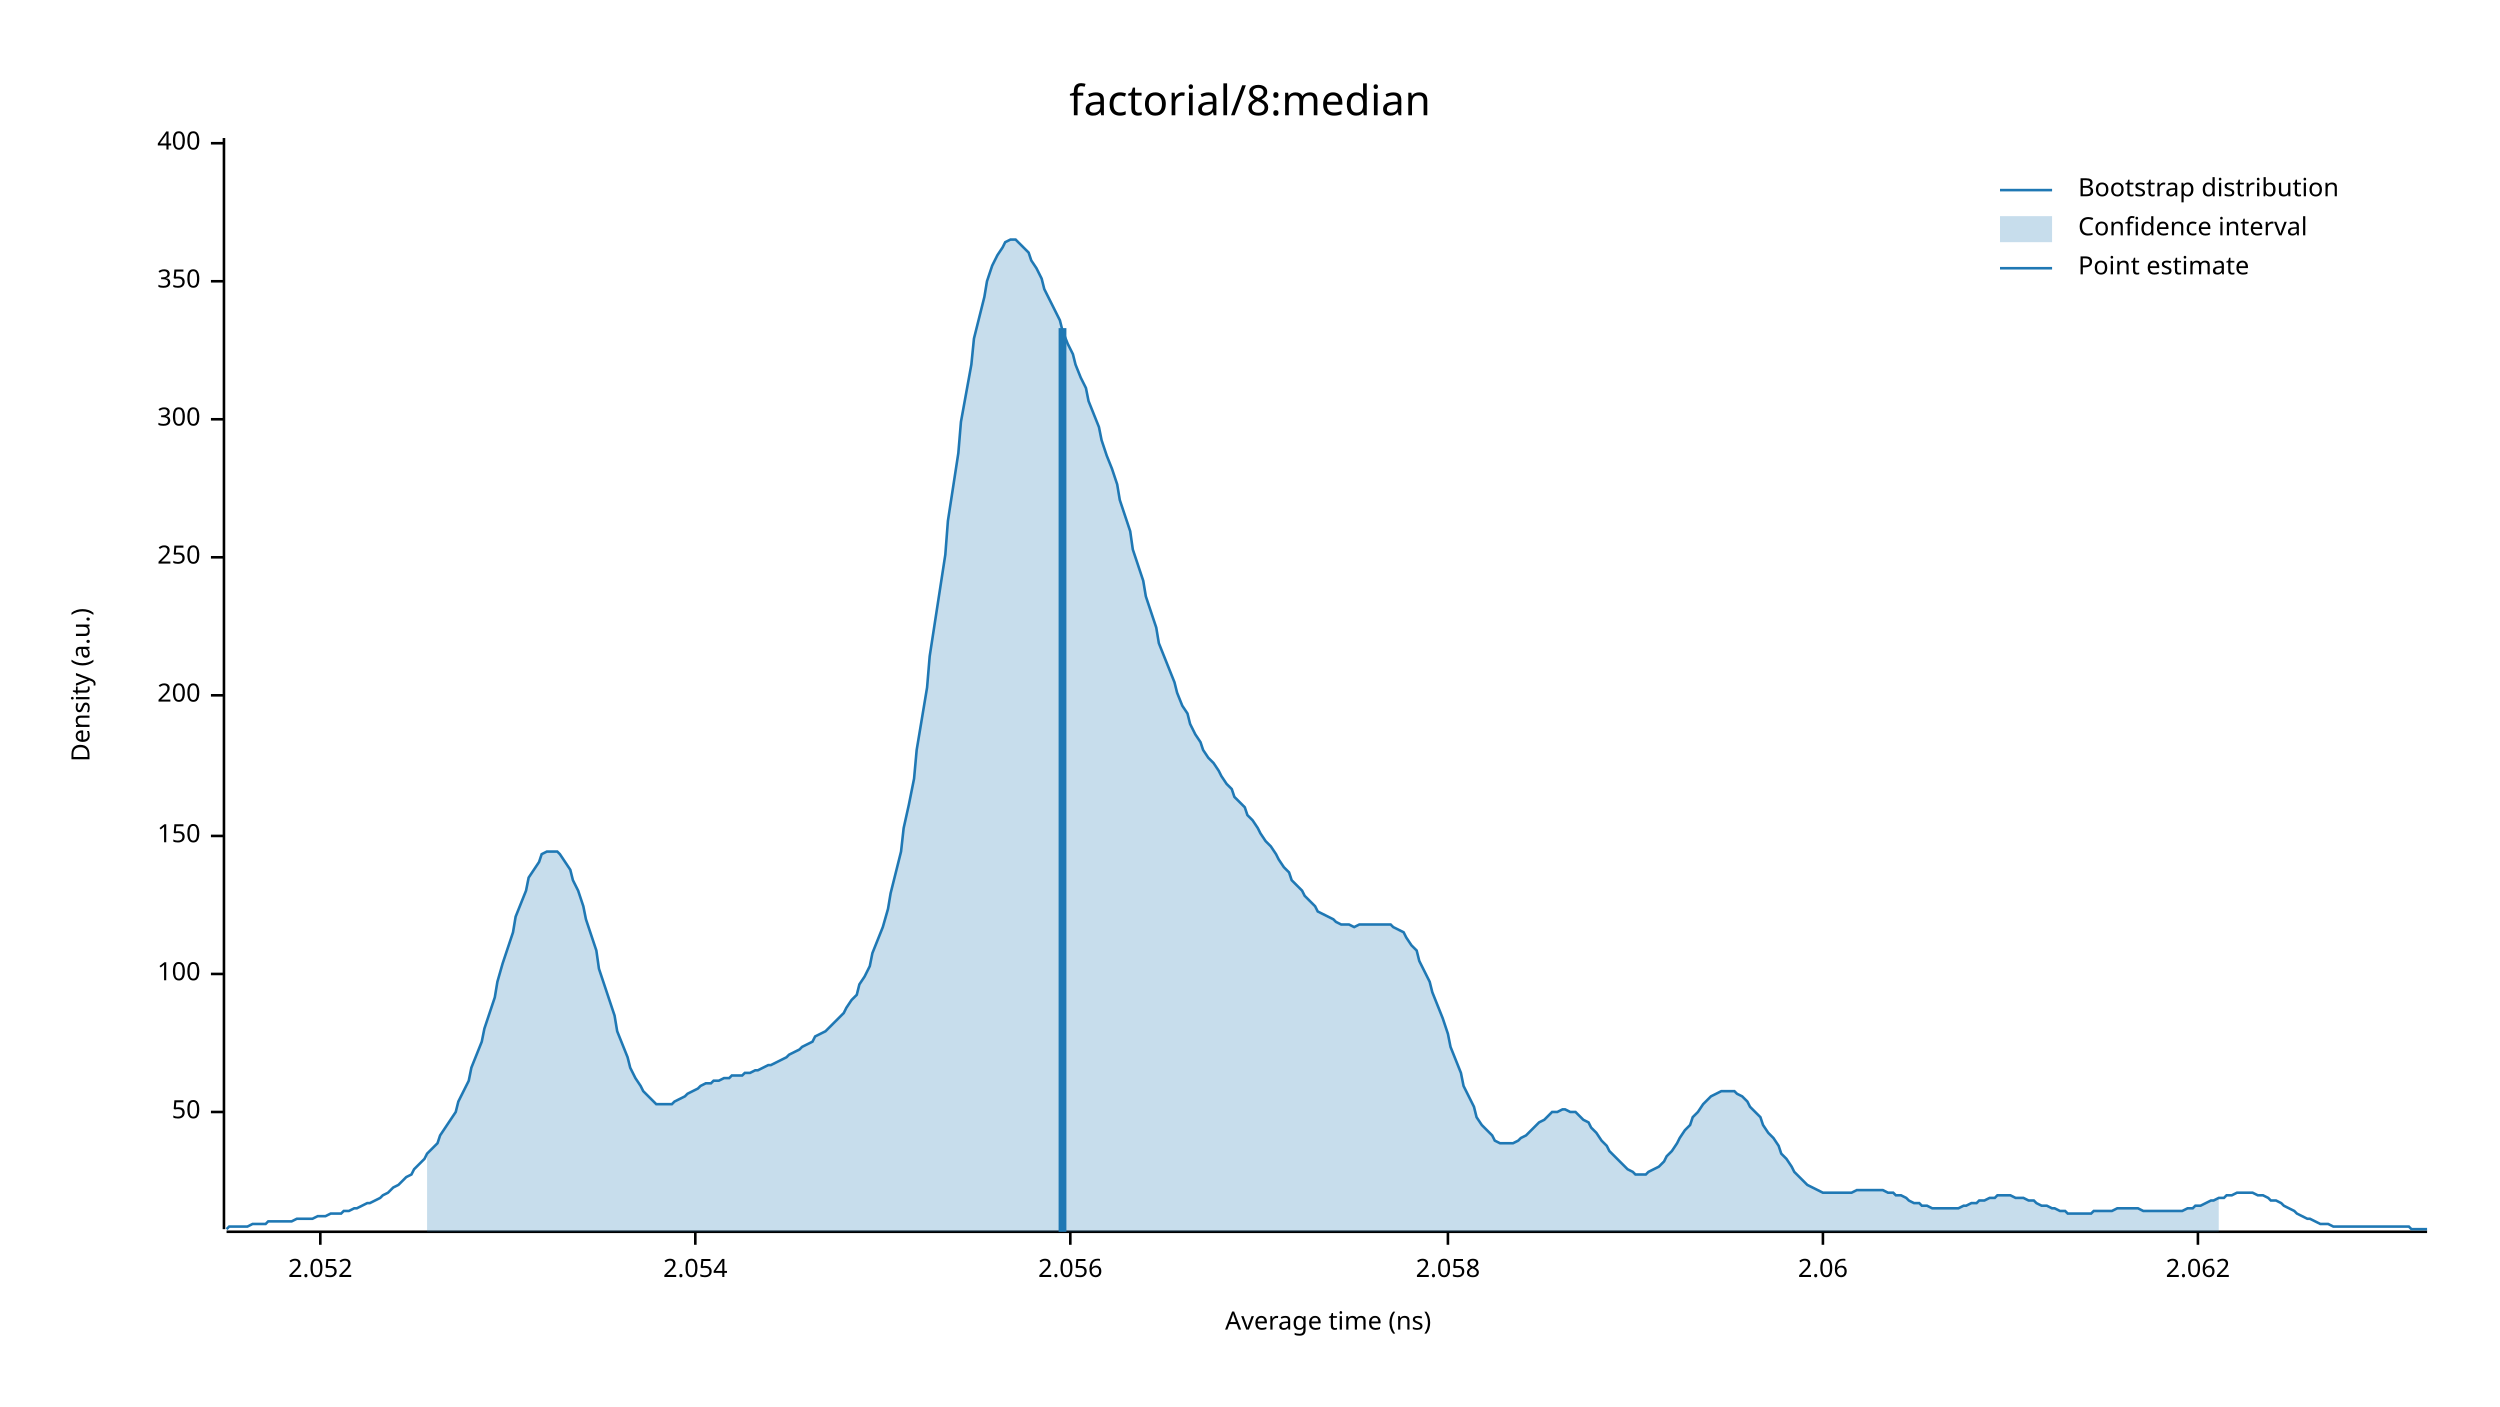
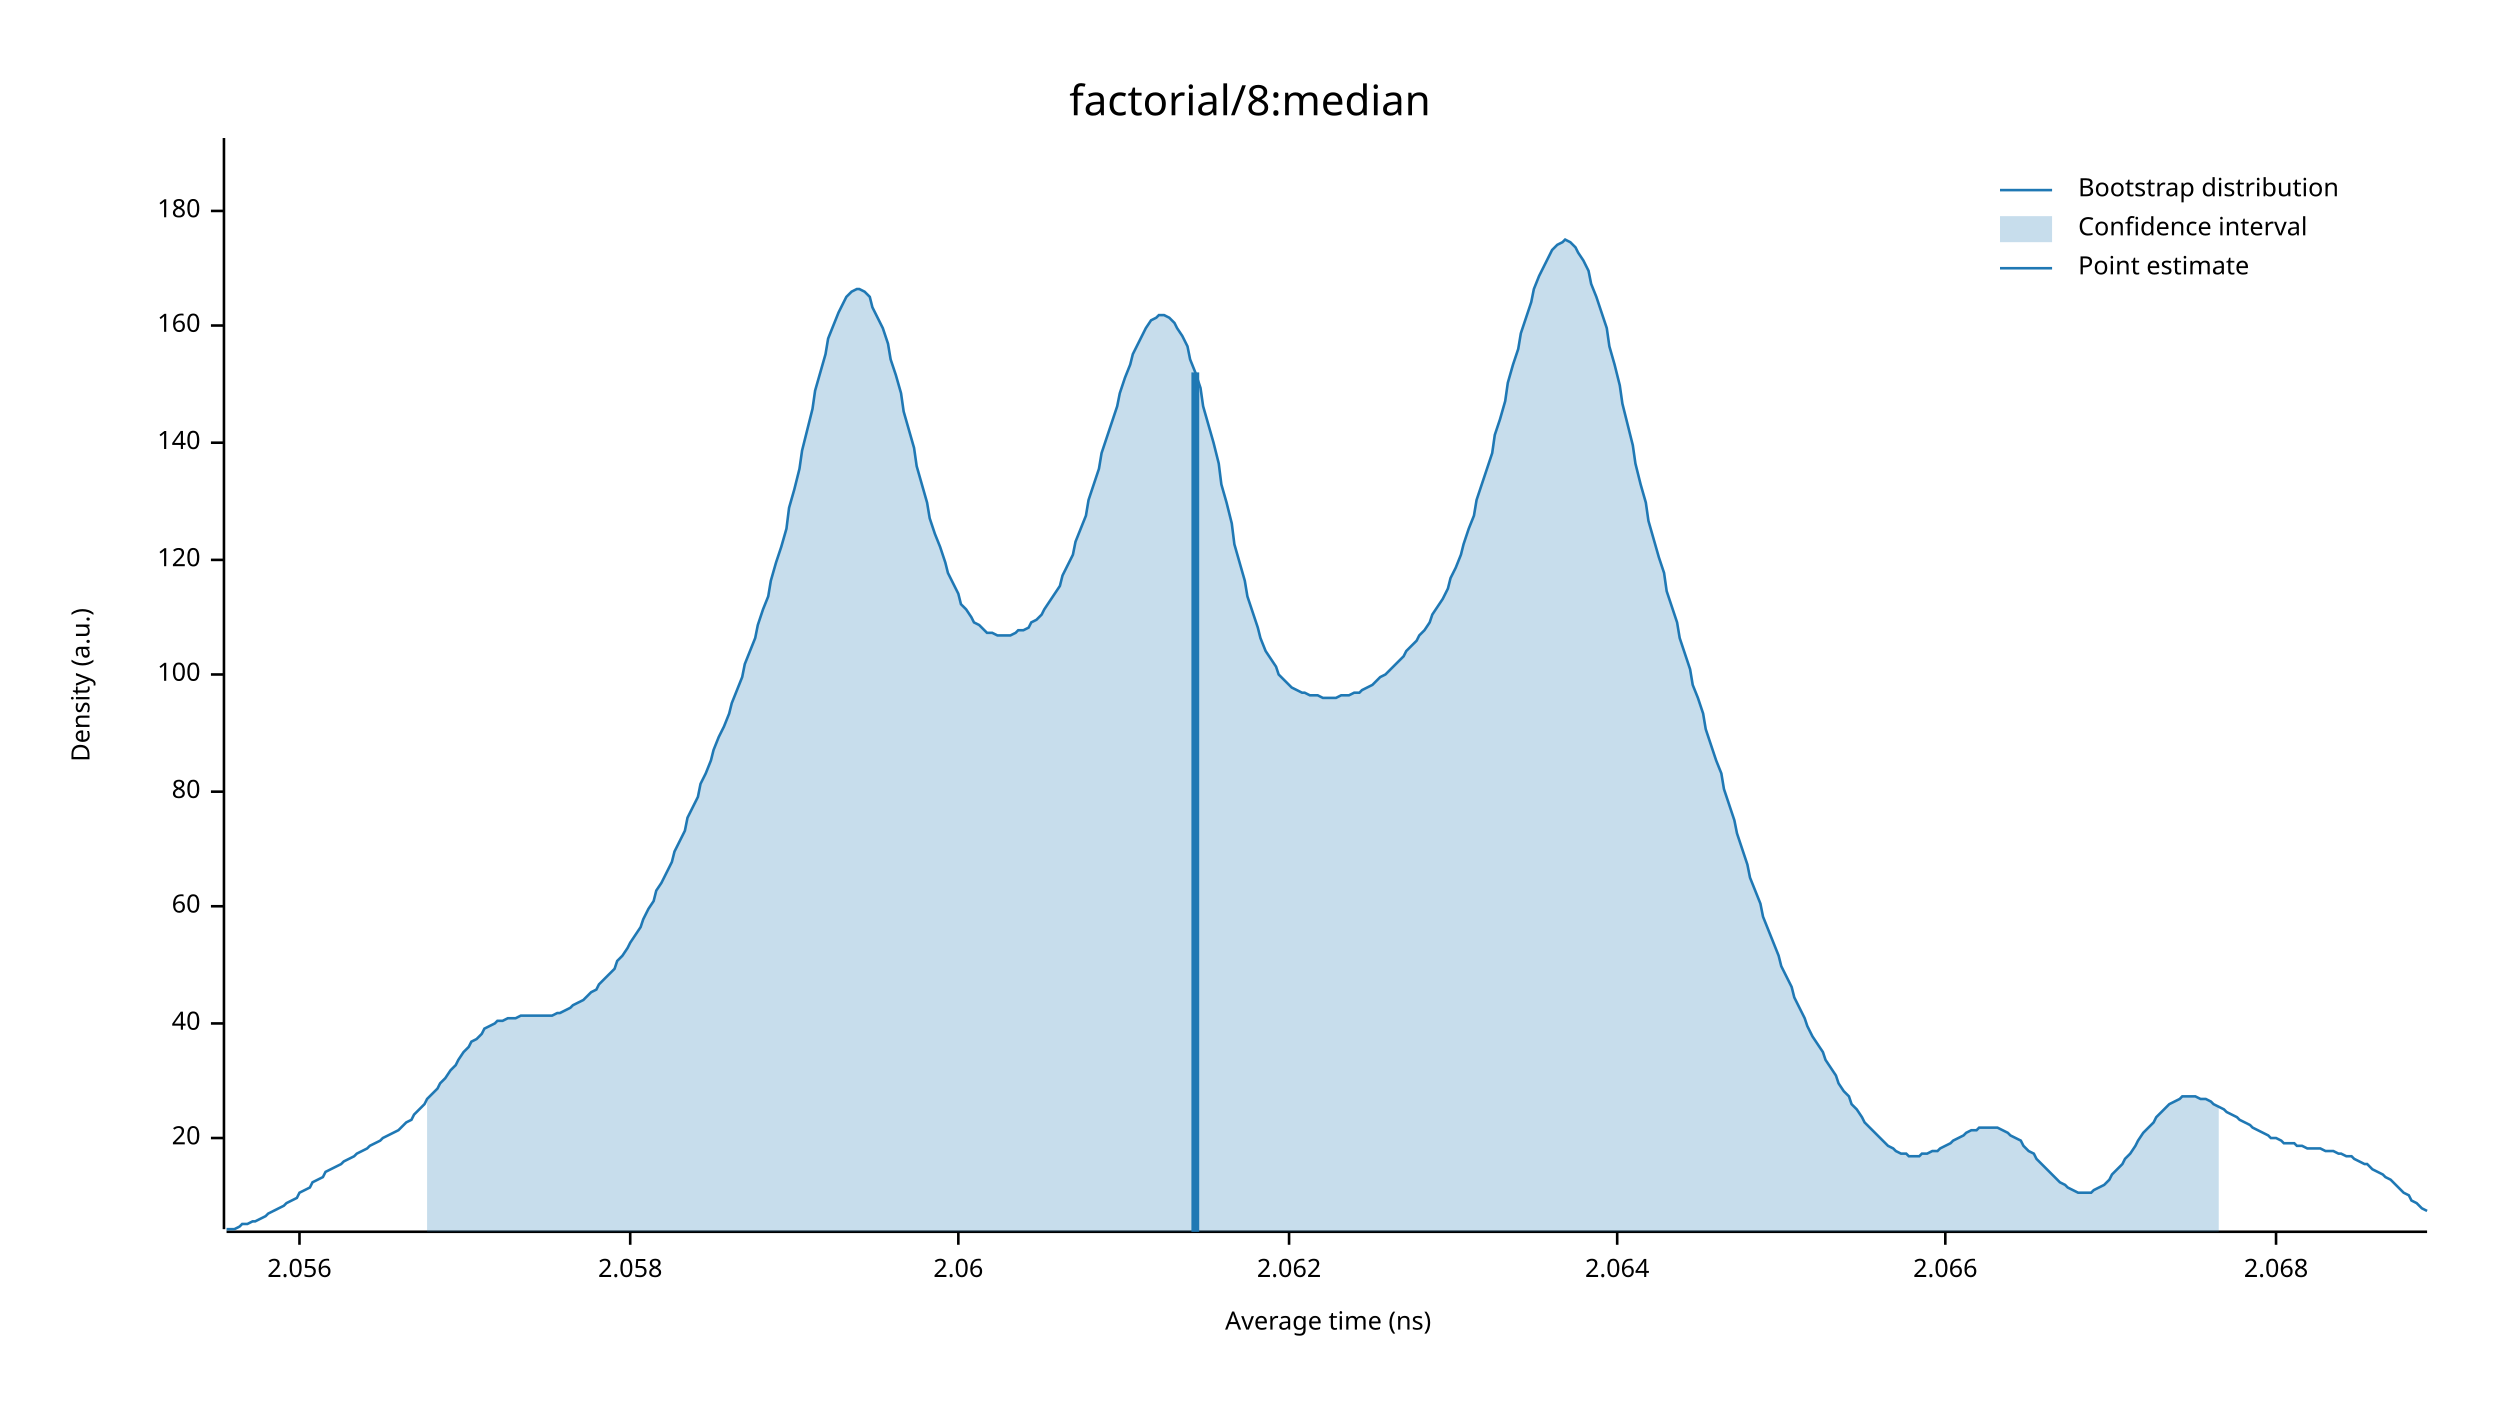
<svg xmlns="http://www.w3.org/2000/svg" width="960" height="540" viewBox="0 0 960 540">
  <text x="480" y="32" dy="0.76em" text-anchor="middle" font-family="sans-serif" font-size="16.129" opacity="1" fill="#000000">
factorial/8:median
</text>
  <text x="27" y="263" dy="0.76em" text-anchor="middle" font-family="sans-serif" font-size="9.677" opacity="1" fill="#000000" transform="rotate(270, 27, 263)">
Density (a.u.)
</text>
  <text x="510" y="513" dy="-0.5ex" text-anchor="middle" font-family="sans-serif" font-size="9.677" opacity="1" fill="#000000">
Average time (ns)
</text>
  <polyline fill="none" opacity="1" stroke="#000000" stroke-width="1" points="86,53 86,472 " />
-   <text x="77" y="427" dy="0.5ex" text-anchor="end" font-family="sans-serif" font-size="9.677" opacity="1" fill="#000000">
- 50
+   <text x="77" y="437" dy="0.5ex" text-anchor="end" font-family="sans-serif" font-size="9.677" opacity="1" fill="#000000">
+ 20
</text>
-   <polyline fill="none" opacity="1" stroke="#000000" stroke-width="1" points="81,427 86,427 " />
-   <text x="77" y="374" dy="0.5ex" text-anchor="end" font-family="sans-serif" font-size="9.677" opacity="1" fill="#000000">
+   <polyline fill="none" opacity="1" stroke="#000000" stroke-width="1" points="81,437 86,437 " />
+   <text x="77" y="393" dy="0.5ex" text-anchor="end" font-family="sans-serif" font-size="9.677" opacity="1" fill="#000000">
+ 40
+ </text>
+   <polyline fill="none" opacity="1" stroke="#000000" stroke-width="1" points="81,393 86,393 " />
+   <text x="77" y="348" dy="0.5ex" text-anchor="end" font-family="sans-serif" font-size="9.677" opacity="1" fill="#000000">
+ 60
+ </text>
+   <polyline fill="none" opacity="1" stroke="#000000" stroke-width="1" points="81,348 86,348 " />
+   <text x="77" y="304" dy="0.5ex" text-anchor="end" font-family="sans-serif" font-size="9.677" opacity="1" fill="#000000">
+ 80
+ </text>
+   <polyline fill="none" opacity="1" stroke="#000000" stroke-width="1" points="81,304 86,304 " />
+   <text x="77" y="259" dy="0.5ex" text-anchor="end" font-family="sans-serif" font-size="9.677" opacity="1" fill="#000000">
100
</text>
-   <polyline fill="none" opacity="1" stroke="#000000" stroke-width="1" points="81,374 86,374 " />
-   <text x="77" y="321" dy="0.5ex" text-anchor="end" font-family="sans-serif" font-size="9.677" opacity="1" fill="#000000">
- 150
+   <polyline fill="none" opacity="1" stroke="#000000" stroke-width="1" points="81,259 86,259 " />
+   <text x="77" y="215" dy="0.5ex" text-anchor="end" font-family="sans-serif" font-size="9.677" opacity="1" fill="#000000">
+ 120
</text>
-   <polyline fill="none" opacity="1" stroke="#000000" stroke-width="1" points="81,321 86,321 " />
-   <text x="77" y="267" dy="0.5ex" text-anchor="end" font-family="sans-serif" font-size="9.677" opacity="1" fill="#000000">
- 200
+   <polyline fill="none" opacity="1" stroke="#000000" stroke-width="1" points="81,215 86,215 " />
+   <text x="77" y="170" dy="0.5ex" text-anchor="end" font-family="sans-serif" font-size="9.677" opacity="1" fill="#000000">
+ 140
</text>
-   <polyline fill="none" opacity="1" stroke="#000000" stroke-width="1" points="81,267 86,267 " />
-   <text x="77" y="214" dy="0.5ex" text-anchor="end" font-family="sans-serif" font-size="9.677" opacity="1" fill="#000000">
- 250
+   <polyline fill="none" opacity="1" stroke="#000000" stroke-width="1" points="81,170 86,170 " />
+   <text x="77" y="125" dy="0.5ex" text-anchor="end" font-family="sans-serif" font-size="9.677" opacity="1" fill="#000000">
+ 160
</text>
-   <polyline fill="none" opacity="1" stroke="#000000" stroke-width="1" points="81,214 86,214 " />
-   <text x="77" y="161" dy="0.5ex" text-anchor="end" font-family="sans-serif" font-size="9.677" opacity="1" fill="#000000">
- 300
+   <polyline fill="none" opacity="1" stroke="#000000" stroke-width="1" points="81,125 86,125 " />
+   <text x="77" y="81" dy="0.5ex" text-anchor="end" font-family="sans-serif" font-size="9.677" opacity="1" fill="#000000">
+ 180
</text>
-   <polyline fill="none" opacity="1" stroke="#000000" stroke-width="1" points="81,161 86,161 " />
-   <text x="77" y="108" dy="0.5ex" text-anchor="end" font-family="sans-serif" font-size="9.677" opacity="1" fill="#000000">
- 350
- </text>
-   <polyline fill="none" opacity="1" stroke="#000000" stroke-width="1" points="81,108 86,108 " />
-   <text x="77" y="55" dy="0.5ex" text-anchor="end" font-family="sans-serif" font-size="9.677" opacity="1" fill="#000000">
- 400
- </text>
-   <polyline fill="none" opacity="1" stroke="#000000" stroke-width="1" points="81,55 86,55 " />
+   <polyline fill="none" opacity="1" stroke="#000000" stroke-width="1" points="81,81 86,81 " />
  <polyline fill="none" opacity="1" stroke="#000000" stroke-width="1" points="87,473 932,473 " />
-   <text x="123" y="483" dy="0.76em" text-anchor="middle" font-family="sans-serif" font-size="9.677" opacity="1" fill="#000000">
- 2.052
- </text>
-   <polyline fill="none" opacity="1" stroke="#000000" stroke-width="1" points="123,473 123,478 " />
-   <text x="267" y="483" dy="0.76em" text-anchor="middle" font-family="sans-serif" font-size="9.677" opacity="1" fill="#000000">
- 2.054
- </text>
-   <polyline fill="none" opacity="1" stroke="#000000" stroke-width="1" points="267,473 267,478 " />
-   <text x="411" y="483" dy="0.76em" text-anchor="middle" font-family="sans-serif" font-size="9.677" opacity="1" fill="#000000">
+   <text x="115" y="483" dy="0.76em" text-anchor="middle" font-family="sans-serif" font-size="9.677" opacity="1" fill="#000000">
2.056
</text>
-   <polyline fill="none" opacity="1" stroke="#000000" stroke-width="1" points="411,473 411,478 " />
-   <text x="556" y="483" dy="0.76em" text-anchor="middle" font-family="sans-serif" font-size="9.677" opacity="1" fill="#000000">
+   <polyline fill="none" opacity="1" stroke="#000000" stroke-width="1" points="115,473 115,478 " />
+   <text x="242" y="483" dy="0.76em" text-anchor="middle" font-family="sans-serif" font-size="9.677" opacity="1" fill="#000000">
2.058
</text>
-   <polyline fill="none" opacity="1" stroke="#000000" stroke-width="1" points="556,473 556,478 " />
-   <text x="700" y="483" dy="0.76em" text-anchor="middle" font-family="sans-serif" font-size="9.677" opacity="1" fill="#000000">
+   <polyline fill="none" opacity="1" stroke="#000000" stroke-width="1" points="242,473 242,478 " />
+   <text x="368" y="483" dy="0.76em" text-anchor="middle" font-family="sans-serif" font-size="9.677" opacity="1" fill="#000000">
2.06
</text>
-   <polyline fill="none" opacity="1" stroke="#000000" stroke-width="1" points="700,473 700,478 " />
-   <text x="844" y="483" dy="0.76em" text-anchor="middle" font-family="sans-serif" font-size="9.677" opacity="1" fill="#000000">
+   <polyline fill="none" opacity="1" stroke="#000000" stroke-width="1" points="368,473 368,478 " />
+   <text x="495" y="483" dy="0.76em" text-anchor="middle" font-family="sans-serif" font-size="9.677" opacity="1" fill="#000000">
2.062
</text>
-   <polyline fill="none" opacity="1" stroke="#000000" stroke-width="1" points="844,473 844,478 " />
-   <polyline fill="none" opacity="1" stroke="#1F78B4" stroke-width="1" points="87,472 88,471 90,471 92,471 93,471 95,471 97,470 98,470 100,470 102,470 103,469 105,469 107,469 109,469 110,469 112,469 114,468 115,468 117,468 119,468 120,468 122,467 124,467 125,467 127,466 129,466 131,466 132,465 134,465 136,464 137,464 139,463 141,462 142,462 144,461 146,460 147,459 149,458 151,456 153,455 154,454 156,452 158,451 159,449 161,447 163,445 164,443 166,441 168,439 169,436 171,433 173,430 175,427 176,423 178,419 180,415 181,410 183,405 185,400 186,395 188,389 190,383 191,377 193,370 195,364 197,358 198,352 200,347 202,342 203,337 205,334 207,331 208,328 210,327 212,327 214,327 215,328 217,331 219,334 220,338 222,342 224,348 225,353 227,359 229,365 230,372 232,378 234,384 236,390 237,396 239,401 241,406 242,410 244,414 246,417 247,419 249,421 251,423 252,424 254,424 256,424 258,424 259,423 261,422 263,421 264,420 266,419 268,418 269,417 271,416 273,416 274,415 276,415 278,414 280,414 281,413 283,413 285,413 286,412 288,412 290,411 291,411 293,410 295,409 296,409 298,408 300,407 302,406 303,405 305,404 307,403 308,402 310,401 312,400 313,398 315,397 317,396 318,395 320,393 322,391 324,389 325,387 327,384 329,382 330,378 332,375 334,371 335,366 337,361 339,356 341,349 342,343 344,335 346,327 347,318 349,309 351,299 352,288 354,276 356,264 357,252 359,239 361,226 363,213 364,200 366,187 368,174 369,162 371,151 373,140 374,130 376,122 378,114 379,108 381,102 383,98 385,95 386,93 388,92 390,92 391,93 393,95 395,97 396,100 398,103 400,107 401,111 403,115 405,119 407,123 408,127 410,132 412,136 413,140 415,145 417,149 418,154 420,159 422,164 423,169 425,175 427,180 429,186 430,192 432,198 434,204 435,211 437,217 439,223 440,229 442,235 444,241 445,247 447,252 449,257 451,262 452,266 454,271 456,274 457,278 459,282 461,285 462,288 464,291 466,293 468,296 469,298 471,301 473,303 474,306 476,308 478,310 479,313 481,315 483,318 484,320 486,323 488,325 490,328 491,330 493,333 495,335 496,338 498,340 500,342 501,344 503,346 505,348 506,350 508,351 510,352 512,353 513,354 515,355 517,355 518,355 520,356 522,355 523,355 525,355 527,355 528,355 530,355 532,355 534,355 535,356 537,357 539,358 540,360 542,363 544,365 545,369 547,373 549,377 550,381 552,386 554,391 556,397 557,402 559,407 561,412 562,417 564,421 566,425 567,429 569,432 571,434 573,436 574,438 576,439 578,439 579,439 581,439 583,438 584,437 586,436 588,434 589,433 591,431 593,430 595,428 596,427 598,427 600,426 601,426 603,427 605,427 606,428 608,430 610,431 611,433 613,435 615,438 617,440 618,442 620,444 622,446 623,447 625,449 627,450 628,451 630,451 632,451 633,450 635,449 637,448 639,446 640,444 642,442 644,439 645,437 647,434 649,432 650,429 652,427 654,424 655,423 657,421 659,420 661,419 662,419 664,419 666,419 667,420 669,421 671,423 672,425 674,427 676,429 677,432 679,435 681,437 683,440 684,443 686,445 688,448 689,450 691,452 693,454 694,455 696,456 698,457 700,458 701,458 703,458 705,458 706,458 708,458 710,458 711,458 713,457 715,457 716,457 718,457 720,457 722,457 723,457 725,458 727,458 728,459 730,459 732,460 733,461 735,462 737,462 738,463 740,463 742,464 744,464 745,464 747,464 749,464 750,464 752,464 754,463 755,463 757,462 759,462 760,461 762,461 764,460 766,460 767,459 769,459 771,459 772,459 774,460 776,460 777,460 779,461 781,461 782,462 784,463 786,463 788,464 789,464 791,465 793,465 794,466 796,466 798,466 799,466 801,466 803,466 804,465 806,465 808,465 810,465 811,465 813,464 815,464 816,464 818,464 820,464 821,464 823,465 825,465 827,465 828,465 830,465 832,465 833,465 835,465 837,465 838,465 840,464 842,464 843,463 845,463 847,462 849,461 850,461 852,460 854,460 855,459 857,459 859,458 860,458 862,458 864,458 865,458 867,459 869,459 871,460 872,461 874,461 876,462 877,463 879,464 881,465 882,466 884,467 886,468 887,468 889,469 891,470 893,470 894,470 896,471 898,471 899,471 901,471 903,471 904,471 906,471 908,471 909,471 911,471 913,471 915,471 916,471 918,471 920,471 921,471 923,471 925,471 926,472 928,472 930,472 932,472 " />
-   <polygon opacity="0.25" fill="#1F78B4" points="164,443 166,441 168,439 169,436 171,433 173,430 175,427 176,423 178,419 180,415 181,410 183,405 185,400 186,395 188,389 190,383 191,377 193,370 195,364 197,358 198,352 200,347 202,342 203,337 205,334 207,331 208,328 210,327 212,327 214,327 215,328 217,331 219,334 220,338 222,342 224,348 225,353 227,359 229,365 230,372 232,378 234,384 236,390 237,396 239,401 241,406 242,410 244,414 246,417 247,419 249,421 251,423 252,424 254,424 256,424 258,424 259,423 261,422 263,421 264,420 266,419 268,418 269,417 271,416 273,416 274,415 276,415 278,414 280,414 281,413 283,413 285,413 286,412 288,412 290,411 291,411 293,410 295,409 296,409 298,408 300,407 302,406 303,405 305,404 307,403 308,402 310,401 312,400 313,398 315,397 317,396 318,395 320,393 322,391 324,389 325,387 327,384 329,382 330,378 332,375 334,371 335,366 337,361 339,356 341,349 342,343 344,335 346,327 347,318 349,309 351,299 352,288 354,276 356,264 357,252 359,239 361,226 363,213 364,200 366,187 368,174 369,162 371,151 373,140 374,130 376,122 378,114 379,108 381,102 383,98 385,95 386,93 388,92 390,92 391,93 393,95 395,97 396,100 398,103 400,107 401,111 403,115 405,119 407,123 408,127 410,132 412,136 413,140 415,145 417,149 418,154 420,159 422,164 423,169 425,175 427,180 429,186 430,192 432,198 434,204 435,211 437,217 439,223 440,229 442,235 444,241 445,247 447,252 449,257 451,262 452,266 454,271 456,274 457,278 459,282 461,285 462,288 464,291 466,293 468,296 469,298 471,301 473,303 474,306 476,308 478,310 479,313 481,315 483,318 484,320 486,323 488,325 490,328 491,330 493,333 495,335 496,338 498,340 500,342 501,344 503,346 505,348 506,350 508,351 510,352 512,353 513,354 515,355 517,355 518,355 520,356 522,355 523,355 525,355 527,355 528,355 530,355 532,355 534,355 535,356 537,357 539,358 540,360 542,363 544,365 545,369 547,373 549,377 550,381 552,386 554,391 556,397 557,402 559,407 561,412 562,417 564,421 566,425 567,429 569,432 571,434 573,436 574,438 576,439 578,439 579,439 581,439 583,438 584,437 586,436 588,434 589,433 591,431 593,430 595,428 596,427 598,427 600,426 601,426 603,427 605,427 606,428 608,430 610,431 611,433 613,435 615,438 617,440 618,442 620,444 622,446 623,447 625,449 627,450 628,451 630,451 632,451 633,450 635,449 637,448 639,446 640,444 642,442 644,439 645,437 647,434 649,432 650,429 652,427 654,424 655,423 657,421 659,420 661,419 662,419 664,419 666,419 667,420 669,421 671,423 672,425 674,427 676,429 677,432 679,435 681,437 683,440 684,443 686,445 688,448 689,450 691,452 693,454 694,455 696,456 698,457 700,458 701,458 703,458 705,458 706,458 708,458 710,458 711,458 713,457 715,457 716,457 718,457 720,457 722,457 723,457 725,458 727,458 728,459 730,459 732,460 733,461 735,462 737,462 738,463 740,463 742,464 744,464 745,464 747,464 749,464 750,464 752,464 754,463 755,463 757,462 759,462 760,461 762,461 764,460 766,460 767,459 769,459 771,459 772,459 774,460 776,460 777,460 779,461 781,461 782,462 784,463 786,463 788,464 789,464 791,465 793,465 794,466 796,466 798,466 799,466 801,466 803,466 804,465 806,465 808,465 810,465 811,465 813,464 815,464 816,464 818,464 820,464 821,464 823,465 825,465 827,465 828,465 830,465 832,465 833,465 835,465 837,465 838,465 840,464 842,464 843,463 845,463 847,462 849,461 850,461 852,460 852,473 164,473 " />
-   <polyline fill="none" opacity="1" stroke="#1F78B4" stroke-width="3" points="408,473 408,126 " />
+   <polyline fill="none" opacity="1" stroke="#000000" stroke-width="1" points="495,473 495,478 " />
+   <text x="621" y="483" dy="0.76em" text-anchor="middle" font-family="sans-serif" font-size="9.677" opacity="1" fill="#000000">
+ 2.064
+ </text>
+   <polyline fill="none" opacity="1" stroke="#000000" stroke-width="1" points="621,473 621,478 " />
+   <text x="747" y="483" dy="0.76em" text-anchor="middle" font-family="sans-serif" font-size="9.677" opacity="1" fill="#000000">
+ 2.066
+ </text>
+   <polyline fill="none" opacity="1" stroke="#000000" stroke-width="1" points="747,473 747,478 " />
+   <text x="874" y="483" dy="0.76em" text-anchor="middle" font-family="sans-serif" font-size="9.677" opacity="1" fill="#000000">
+ 2.068
+ </text>
+   <polyline fill="none" opacity="1" stroke="#000000" stroke-width="1" points="874,473 874,478 " />
+   <polyline fill="none" opacity="1" stroke="#1F78B4" stroke-width="1" points="87,472 88,472 90,472 92,471 93,470 95,470 97,469 98,469 100,468 102,467 103,466 105,465 107,464 109,463 110,462 112,461 114,460 115,458 117,457 119,456 120,454 122,453 124,452 125,450 127,449 129,448 131,447 132,446 134,445 136,444 137,443 139,442 141,441 142,440 144,439 146,438 147,437 149,436 151,435 153,434 154,433 156,431 158,430 159,428 161,426 163,424 164,422 166,420 168,418 169,416 171,414 173,411 175,409 176,407 178,404 180,402 181,400 183,399 185,397 186,395 188,394 190,393 191,392 193,392 195,391 197,391 198,391 200,390 202,390 203,390 205,390 207,390 208,390 210,390 212,390 214,389 215,389 217,388 219,387 220,386 222,385 224,384 225,383 227,381 229,380 230,378 232,376 234,374 236,372 237,369 239,367 241,364 242,362 244,359 246,356 247,353 249,349 251,346 252,342 254,339 256,335 258,331 259,327 261,323 263,319 264,314 266,310 268,306 269,301 271,297 273,292 274,288 276,283 278,279 280,274 281,270 283,265 285,260 286,255 288,250 290,245 291,240 293,234 295,229 296,223 298,216 300,210 302,203 303,195 305,188 307,180 308,173 310,165 312,157 313,150 315,143 317,136 318,130 320,125 322,120 324,116 325,114 327,112 329,111 330,111 332,112 334,114 335,118 337,122 339,126 341,132 342,138 344,144 346,151 347,158 349,165 351,172 352,179 354,186 356,193 357,199 359,205 361,210 363,216 364,220 366,224 368,228 369,232 371,234 373,237 374,239 376,240 378,242 379,243 381,243 383,244 385,244 386,244 388,244 390,243 391,242 393,242 395,241 396,239 398,238 400,236 401,234 403,231 405,228 407,225 408,221 410,217 412,213 413,208 415,203 417,198 418,192 420,186 422,180 423,174 425,168 427,162 429,156 430,151 432,145 434,140 435,136 437,132 439,128 440,126 442,123 444,122 445,121 447,121 449,122 451,124 452,126 454,129 456,133 457,138 459,143 461,149 462,156 464,163 466,170 468,178 469,186 471,193 473,201 474,209 476,216 478,223 479,229 481,235 483,241 484,245 486,250 488,253 490,256 491,259 493,261 495,263 496,264 498,265 500,266 501,266 503,267 505,267 506,267 508,268 510,268 512,268 513,268 515,267 517,267 518,267 520,266 522,266 523,265 525,264 527,263 528,262 530,260 532,259 534,257 535,256 537,254 539,252 540,250 542,248 544,246 545,244 547,242 549,239 550,236 552,233 554,230 556,226 557,222 559,218 561,213 562,209 564,203 566,198 567,192 569,186 571,180 573,174 574,167 576,161 578,154 579,147 581,140 583,134 584,128 586,122 588,116 589,111 591,106 593,102 595,98 596,96 598,94 600,93 601,92 603,93 605,95 606,97 608,100 610,104 611,109 613,114 615,120 617,126 618,133 620,140 622,148 623,155 625,163 627,171 628,178 630,186 632,193 633,200 635,207 637,214 639,220 640,227 642,233 644,239 645,245 647,251 649,257 650,263 652,268 654,274 655,280 657,286 659,292 661,297 662,303 664,309 666,315 667,320 669,326 671,332 672,337 674,342 676,347 677,352 679,357 681,362 683,367 684,371 686,375 688,379 689,383 691,387 693,391 694,394 696,398 698,401 700,404 701,407 703,410 705,413 706,416 708,419 710,421 711,424 713,426 715,429 716,431 718,433 720,435 722,437 723,438 725,440 727,441 728,442 730,443 732,443 733,444 735,444 737,444 738,443 740,443 742,442 744,442 745,441 747,440 749,439 750,438 752,437 754,436 755,435 757,434 759,434 760,433 762,433 764,433 766,433 767,433 769,434 771,435 772,436 774,437 776,438 777,440 779,442 781,443 782,445 784,447 786,449 788,451 789,452 791,454 793,455 794,456 796,457 798,458 799,458 801,458 803,458 804,457 806,456 808,455 810,453 811,451 813,449 815,447 816,445 818,443 820,440 821,438 823,435 825,433 827,431 828,429 830,427 832,425 833,424 835,423 837,422 838,421 840,421 842,421 843,421 845,422 847,422 849,423 850,424 852,425 854,426 855,427 857,428 859,429 860,430 862,431 864,432 865,433 867,434 869,435 871,436 872,437 874,437 876,438 877,439 879,439 881,439 882,440 884,440 886,441 887,441 889,441 891,441 893,442 894,442 896,442 898,443 899,443 901,444 903,444 904,445 906,446 908,447 909,447 911,449 913,450 915,451 916,452 918,453 920,455 921,456 923,458 925,459 926,461 928,462 930,464 932,465 " />
+   <polygon opacity="0.25" fill="#1F78B4" points="164,422 166,420 168,418 169,416 171,414 173,411 175,409 176,407 178,404 180,402 181,400 183,399 185,397 186,395 188,394 190,393 191,392 193,392 195,391 197,391 198,391 200,390 202,390 203,390 205,390 207,390 208,390 210,390 212,390 214,389 215,389 217,388 219,387 220,386 222,385 224,384 225,383 227,381 229,380 230,378 232,376 234,374 236,372 237,369 239,367 241,364 242,362 244,359 246,356 247,353 249,349 251,346 252,342 254,339 256,335 258,331 259,327 261,323 263,319 264,314 266,310 268,306 269,301 271,297 273,292 274,288 276,283 278,279 280,274 281,270 283,265 285,260 286,255 288,250 290,245 291,240 293,234 295,229 296,223 298,216 300,210 302,203 303,195 305,188 307,180 308,173 310,165 312,157 313,150 315,143 317,136 318,130 320,125 322,120 324,116 325,114 327,112 329,111 330,111 332,112 334,114 335,118 337,122 339,126 341,132 342,138 344,144 346,151 347,158 349,165 351,172 352,179 354,186 356,193 357,199 359,205 361,210 363,216 364,220 366,224 368,228 369,232 371,234 373,237 374,239 376,240 378,242 379,243 381,243 383,244 385,244 386,244 388,244 390,243 391,242 393,242 395,241 396,239 398,238 400,236 401,234 403,231 405,228 407,225 408,221 410,217 412,213 413,208 415,203 417,198 418,192 420,186 422,180 423,174 425,168 427,162 429,156 430,151 432,145 434,140 435,136 437,132 439,128 440,126 442,123 444,122 445,121 447,121 449,122 451,124 452,126 454,129 456,133 457,138 459,143 461,149 462,156 464,163 466,170 468,178 469,186 471,193 473,201 474,209 476,216 478,223 479,229 481,235 483,241 484,245 486,250 488,253 490,256 491,259 493,261 495,263 496,264 498,265 500,266 501,266 503,267 505,267 506,267 508,268 510,268 512,268 513,268 515,267 517,267 518,267 520,266 522,266 523,265 525,264 527,263 528,262 530,260 532,259 534,257 535,256 537,254 539,252 540,250 542,248 544,246 545,244 547,242 549,239 550,236 552,233 554,230 556,226 557,222 559,218 561,213 562,209 564,203 566,198 567,192 569,186 571,180 573,174 574,167 576,161 578,154 579,147 581,140 583,134 584,128 586,122 588,116 589,111 591,106 593,102 595,98 596,96 598,94 600,93 601,92 603,93 605,95 606,97 608,100 610,104 611,109 613,114 615,120 617,126 618,133 620,140 622,148 623,155 625,163 627,171 628,178 630,186 632,193 633,200 635,207 637,214 639,220 640,227 642,233 644,239 645,245 647,251 649,257 650,263 652,268 654,274 655,280 657,286 659,292 661,297 662,303 664,309 666,315 667,320 669,326 671,332 672,337 674,342 676,347 677,352 679,357 681,362 683,367 684,371 686,375 688,379 689,383 691,387 693,391 694,394 696,398 698,401 700,404 701,407 703,410 705,413 706,416 708,419 710,421 711,424 713,426 715,429 716,431 718,433 720,435 722,437 723,438 725,440 727,441 728,442 730,443 732,443 733,444 735,444 737,444 738,443 740,443 742,442 744,442 745,441 747,440 749,439 750,438 752,437 754,436 755,435 757,434 759,434 760,433 762,433 764,433 766,433 767,433 769,434 771,435 772,436 774,437 776,438 777,440 779,442 781,443 782,445 784,447 786,449 788,451 789,452 791,454 793,455 794,456 796,457 798,458 799,458 801,458 803,458 804,457 806,456 808,455 810,453 811,451 813,449 815,447 816,445 818,443 820,440 821,438 823,435 825,433 827,431 828,429 830,427 832,425 833,424 835,423 837,422 838,421 840,421 842,421 843,421 845,422 847,422 849,423 850,424 852,425 852,473 164,473 " />
+   <polyline fill="none" opacity="1" stroke="#1F78B4" stroke-width="3" points="459,473 459,143 " />
  <text x="798" y="68" dy="0.76em" text-anchor="start" font-family="sans-serif" font-size="9.677" opacity="1" fill="#000000">
Bootstrap distribution
</text>
  <text x="798" y="83" dy="0.76em" text-anchor="start" font-family="sans-serif" font-size="9.677" opacity="1" fill="#000000">
Confidence interval
</text>
  <text x="798" y="98" dy="0.76em" text-anchor="start" font-family="sans-serif" font-size="9.677" opacity="1" fill="#000000">
Point estimate
</text>
  <polyline fill="none" opacity="1" stroke="#1F78B4" stroke-width="1" points="768,73 788,73 " />
  <rect x="768" y="83" width="20" height="10" opacity="0.25" fill="#1F78B4" stroke="none" />
  <polyline fill="none" opacity="1" stroke="#1F78B4" stroke-width="1" points="768,103 788,103 " />
</svg>
